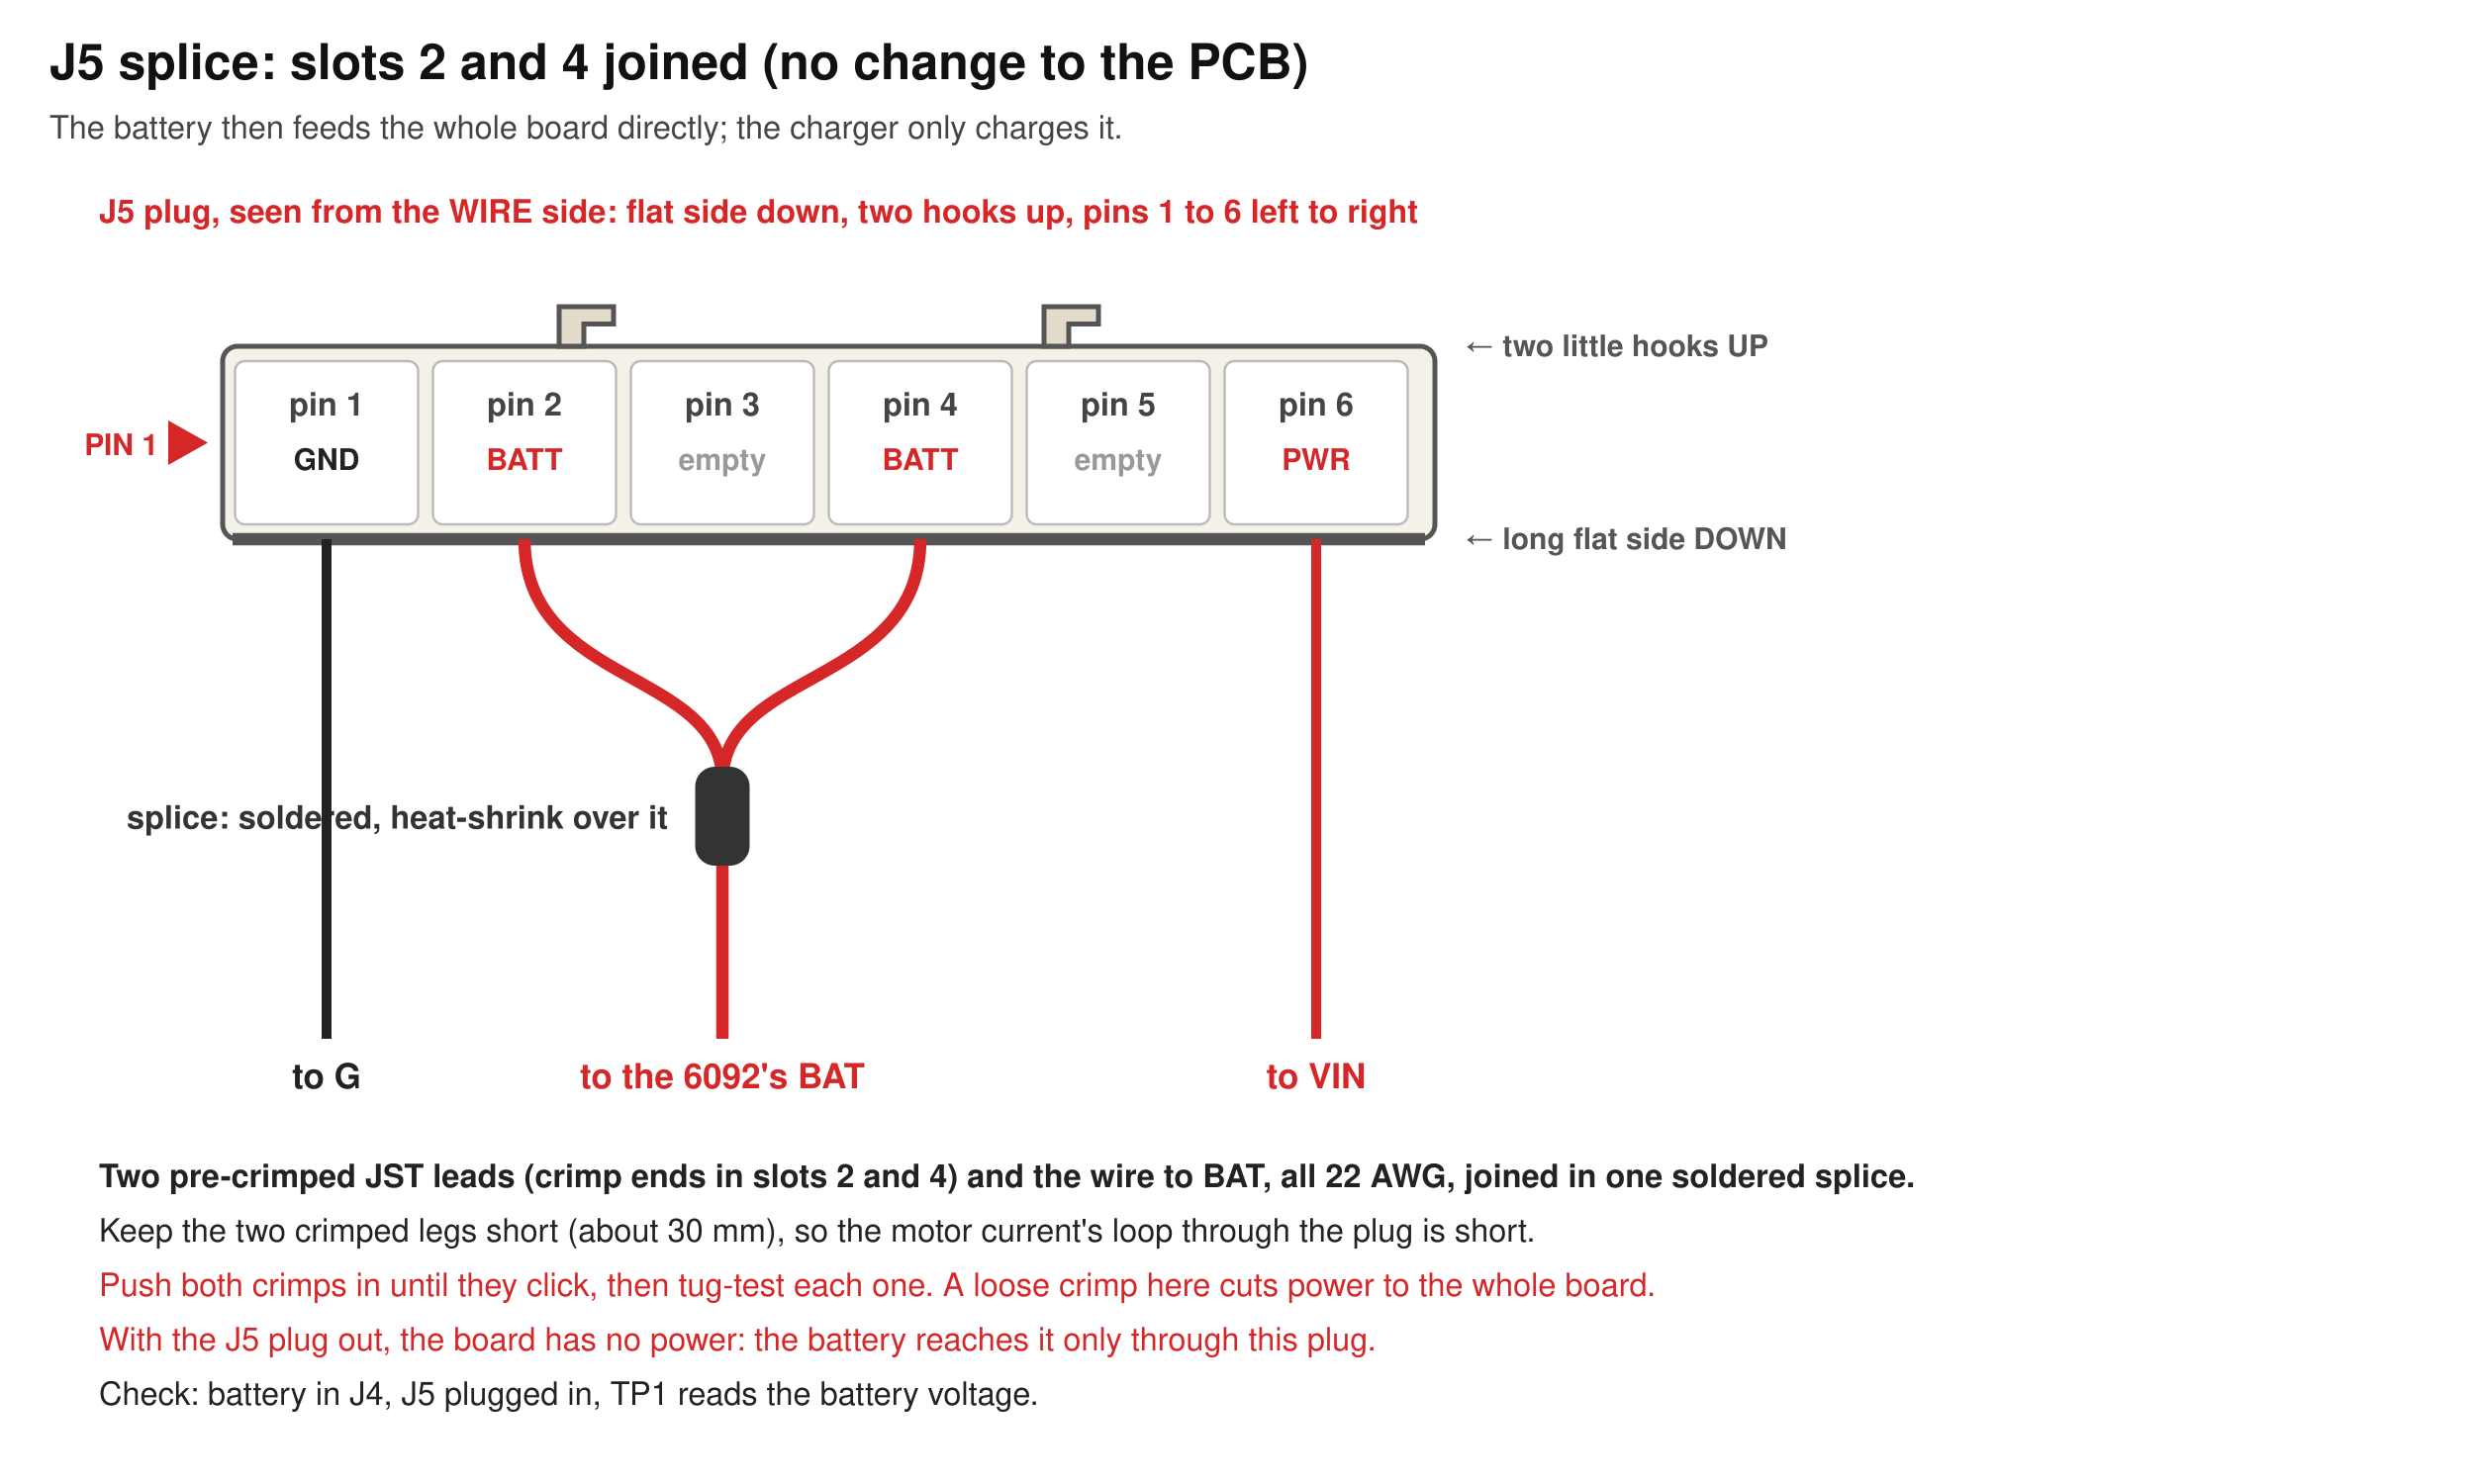
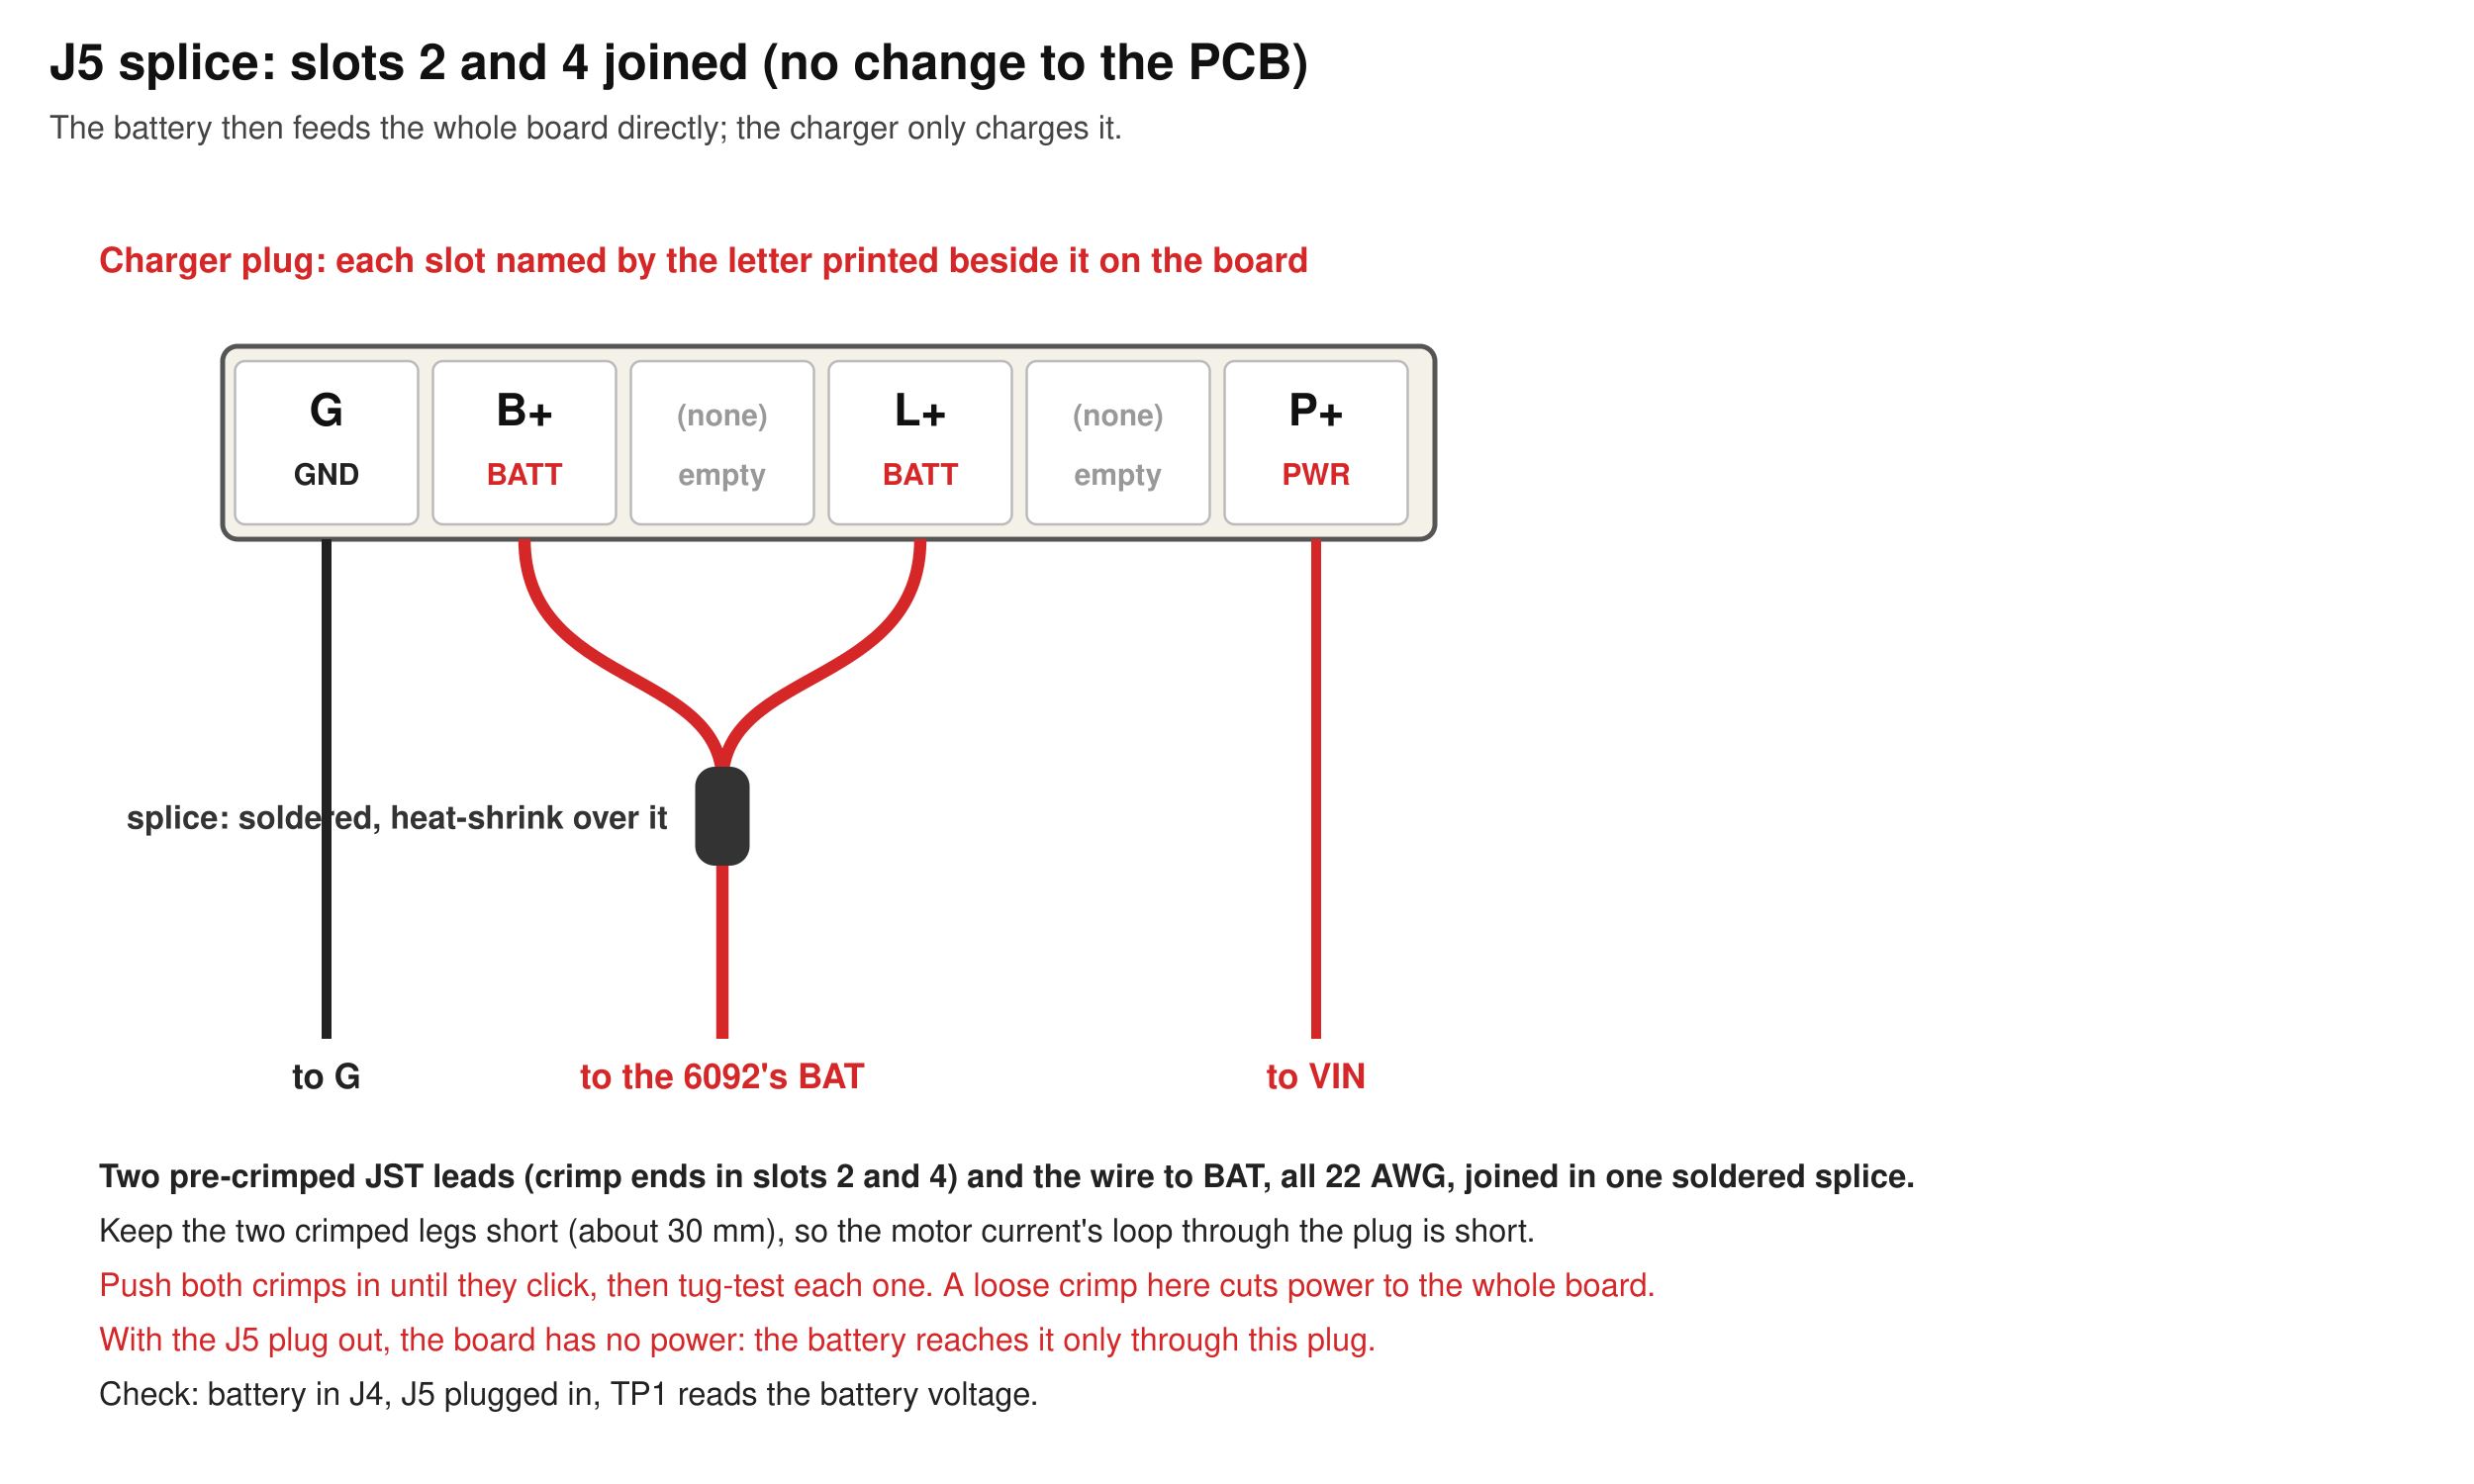
<svg xmlns="http://www.w3.org/2000/svg" width="1000" height="600" font-family="Helvetica,Arial">
  <rect width="100%" height="100%" fill="#fff" />
  <text x="20.0" y="32.0" font-size="20.0" fill="#111" font-weight="bold" text-anchor="start">J5 splice: slots 2 and 4 joined (no change to the PCB)</text>
  <text x="20.0" y="56.0" font-size="13.0" fill="#444" font-weight="normal" text-anchor="start">The battery then feeds the whole board directly; the charger only charges it.</text>
-   <text x="40.0" y="90.0" font-size="13.0" fill="#d62728" font-weight="bold" text-anchor="start">J5 plug, seen from the WIRE side: flat side down, two hooks up, pins 1 to 6 left to right</text>
+   <text x="40.0" y="110.0" font-size="14.0" fill="#d62728" font-weight="bold" text-anchor="start">Charger plug: each slot named by the letter printed beside it on the board</text>
  <rect x="90" y="140" width="490" height="78" rx="6" fill="#f4f1e8" stroke="#555" stroke-width="2" />
-   <path d="M226 140 l 0 -16 l 22 0 l 0 7 l -12 0 l 0 9 z" fill="#e3dccb" stroke="#555" stroke-width="2" />
-   <path d="M422 140 l 0 -16 l 22 0 l 0 7 l -12 0 l 0 9 z" fill="#e3dccb" stroke="#555" stroke-width="2" />
-   <text x="592.0" y="144.0" font-size="12.0" fill="#555" font-weight="bold" text-anchor="start">← two little hooks UP</text>
-   <line x1="94" y1="218" x2="576" y2="218" stroke="#555" stroke-width="5" />
-   <text x="592.0" y="222.0" font-size="12.0" fill="#555" font-weight="bold" text-anchor="start">← long flat side DOWN</text>
  <rect x="95" y="146" width="74" height="66" rx="4" fill="#fff" stroke="#bbb" />
-   <text x="132.0" y="168.0" font-size="13.0" fill="#444" font-weight="bold" text-anchor="middle">pin 1</text>
-   <text x="132.0" y="190.0" font-size="12.0" fill="#222" font-weight="bold" text-anchor="middle">GND</text>
+   <text x="132.0" y="172.0" font-size="18.0" fill="#111" font-weight="bold" text-anchor="middle">G</text>
+   <text x="132.0" y="196.0" font-size="12.0" fill="#222" font-weight="bold" text-anchor="middle">GND</text>
  <rect x="175" y="146" width="74" height="66" rx="4" fill="#fff" stroke="#bbb" />
-   <text x="212.0" y="168.0" font-size="13.0" fill="#444" font-weight="bold" text-anchor="middle">pin 2</text>
-   <text x="212.0" y="190.0" font-size="12.0" fill="#d62728" font-weight="bold" text-anchor="middle">BATT</text>
+   <text x="212.0" y="172.0" font-size="18.0" fill="#111" font-weight="bold" text-anchor="middle">B+</text>
+   <text x="212.0" y="196.0" font-size="12.0" fill="#d62728" font-weight="bold" text-anchor="middle">BATT</text>
  <rect x="255" y="146" width="74" height="66" rx="4" fill="#fff" stroke="#bbb" />
-   <text x="292.0" y="168.0" font-size="13.0" fill="#444" font-weight="bold" text-anchor="middle">pin 3</text>
-   <text x="292.0" y="190.0" font-size="12.0" fill="#999" font-weight="bold" text-anchor="middle">empty</text>
+   <text x="292.0" y="172.0" font-size="12.0" fill="#999" font-weight="bold" text-anchor="middle">(none)</text>
+   <text x="292.0" y="196.0" font-size="12.0" fill="#999" font-weight="bold" text-anchor="middle">empty</text>
  <rect x="335" y="146" width="74" height="66" rx="4" fill="#fff" stroke="#bbb" />
-   <text x="372.0" y="168.0" font-size="13.0" fill="#444" font-weight="bold" text-anchor="middle">pin 4</text>
-   <text x="372.0" y="190.0" font-size="12.0" fill="#d62728" font-weight="bold" text-anchor="middle">BATT</text>
+   <text x="372.0" y="172.0" font-size="18.0" fill="#111" font-weight="bold" text-anchor="middle">L+</text>
+   <text x="372.0" y="196.0" font-size="12.0" fill="#d62728" font-weight="bold" text-anchor="middle">BATT</text>
  <rect x="415" y="146" width="74" height="66" rx="4" fill="#fff" stroke="#bbb" />
-   <text x="452.0" y="168.0" font-size="13.0" fill="#444" font-weight="bold" text-anchor="middle">pin 5</text>
-   <text x="452.0" y="190.0" font-size="12.0" fill="#999" font-weight="bold" text-anchor="middle">empty</text>
+   <text x="452.0" y="172.0" font-size="12.0" fill="#999" font-weight="bold" text-anchor="middle">(none)</text>
+   <text x="452.0" y="196.0" font-size="12.0" fill="#999" font-weight="bold" text-anchor="middle">empty</text>
  <rect x="495" y="146" width="74" height="66" rx="4" fill="#fff" stroke="#bbb" />
-   <text x="532.0" y="168.0" font-size="13.0" fill="#444" font-weight="bold" text-anchor="middle">pin 6</text>
-   <text x="532.0" y="190.0" font-size="12.0" fill="#d62728" font-weight="bold" text-anchor="middle">PWR</text>
-   <polygon points="84,179 68,170 68,188" fill="#d62728" />
-   <text x="64.0" y="184.0" font-size="12.0" fill="#d62728" font-weight="bold" text-anchor="end">PIN 1</text>
+   <text x="532.0" y="172.0" font-size="18.0" fill="#111" font-weight="bold" text-anchor="middle">P+</text>
+   <text x="532.0" y="196.0" font-size="12.0" fill="#d62728" font-weight="bold" text-anchor="middle">PWR</text>
  <path d="M212 218 C 212 278, 292 270, 292 316" fill="none" stroke="#d62728" stroke-width="5" />
  <path d="M372 218 C 372 278, 292 270, 292 316" fill="none" stroke="#d62728" stroke-width="5" />
  <line x1="292" y1="344" x2="292" y2="420" stroke="#d62728" stroke-width="5" />
  <rect x="281" y="310" width="22" height="40" rx="8" fill="#333" />
  <text x="270.0" y="335.0" font-size="13.0" fill="#333" font-weight="bold" text-anchor="end" stroke="#fff" stroke-width="3" paint-order="stroke">splice: soldered, heat-shrink over it</text>
  <text x="292.0" y="440.0" font-size="14.0" fill="#d62728" font-weight="bold" text-anchor="middle" stroke="#fff" stroke-width="3" paint-order="stroke">to the 6092's BAT</text>
  <line x1="132" y1="218" x2="132" y2="420" stroke="#222" stroke-width="4" />
  <text x="132.0" y="440.0" font-size="14.0" fill="#222" font-weight="bold" text-anchor="middle" stroke="#fff" stroke-width="3" paint-order="stroke">to G</text>
  <line x1="532" y1="218" x2="532" y2="420" stroke="#d62728" stroke-width="4" />
  <text x="532.0" y="440.0" font-size="14.0" fill="#d62728" font-weight="bold" text-anchor="middle" stroke="#fff" stroke-width="3" paint-order="stroke">to VIN</text>
  <text x="40.0" y="480.0" font-size="13.0" fill="#222" font-weight="bold" text-anchor="start">Two pre-crimped JST leads (crimp ends in slots 2 and 4) and the wire to BAT, all 22 AWG, joined in one soldered splice.</text>
  <text x="40.0" y="502.0" font-size="13.0" fill="#222" font-weight="normal" text-anchor="start">Keep the two crimped legs short (about 30 mm), so the motor current's loop through the plug is short.</text>
  <text x="40.0" y="524.0" font-size="13.0" fill="#d62728" font-weight="normal" text-anchor="start">Push both crimps in until they click, then tug-test each one. A loose crimp here cuts power to the whole board.</text>
  <text x="40.0" y="546.0" font-size="13.0" fill="#d62728" font-weight="normal" text-anchor="start">With the J5 plug out, the board has no power: the battery reaches it only through this plug.</text>
  <text x="40.0" y="568.0" font-size="13.0" fill="#222" font-weight="normal" text-anchor="start">Check: battery in J4, J5 plugged in, TP1 reads the battery voltage.</text>
</svg>
